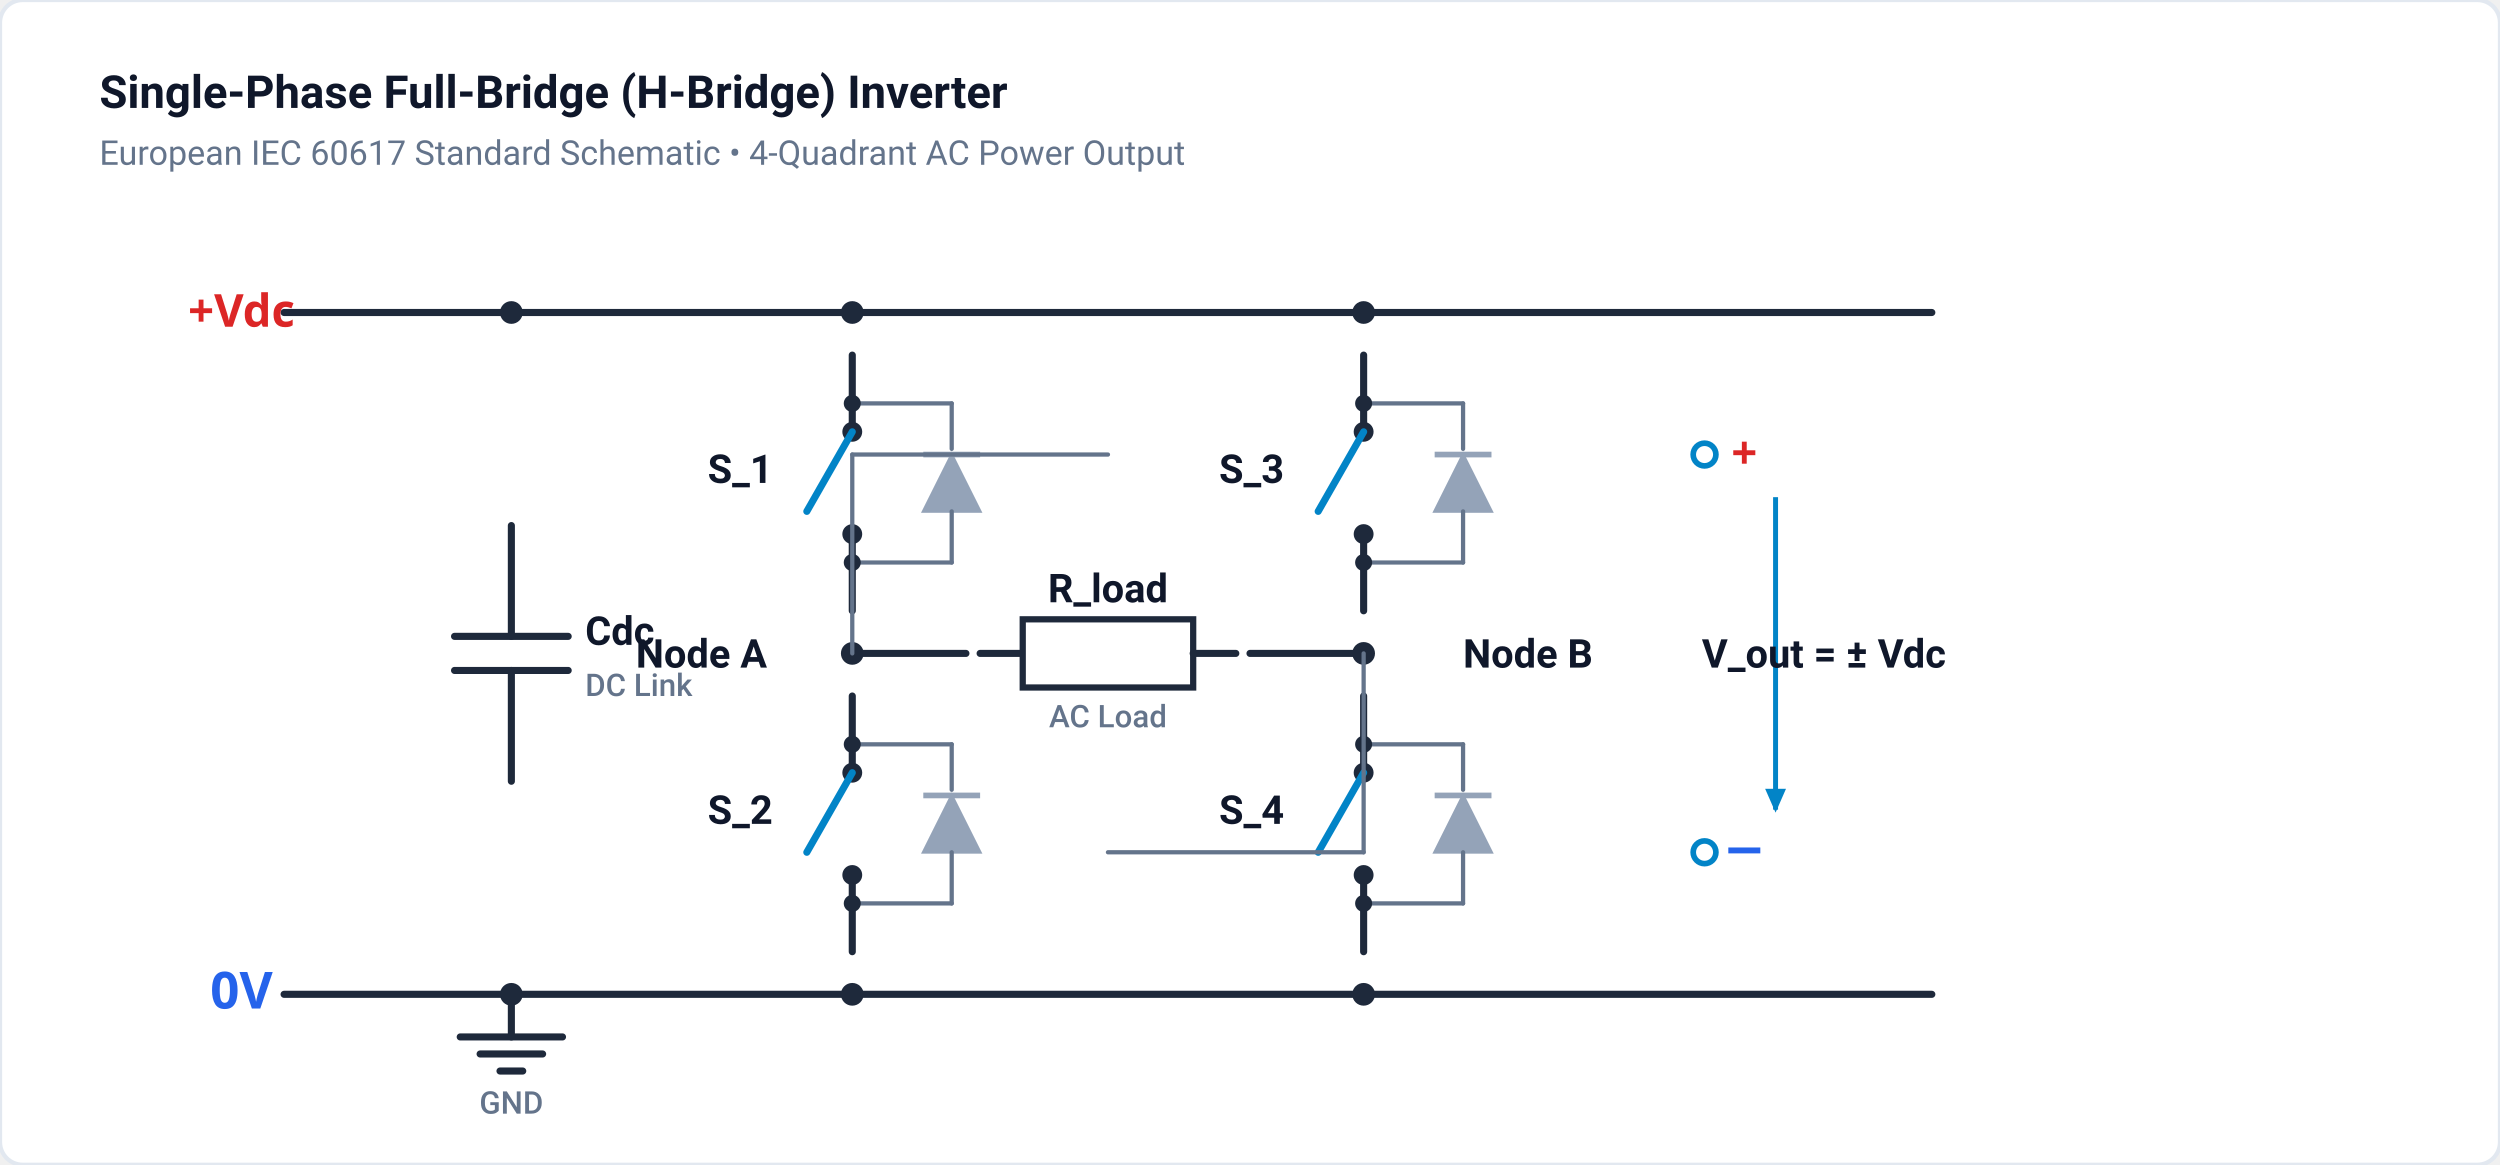
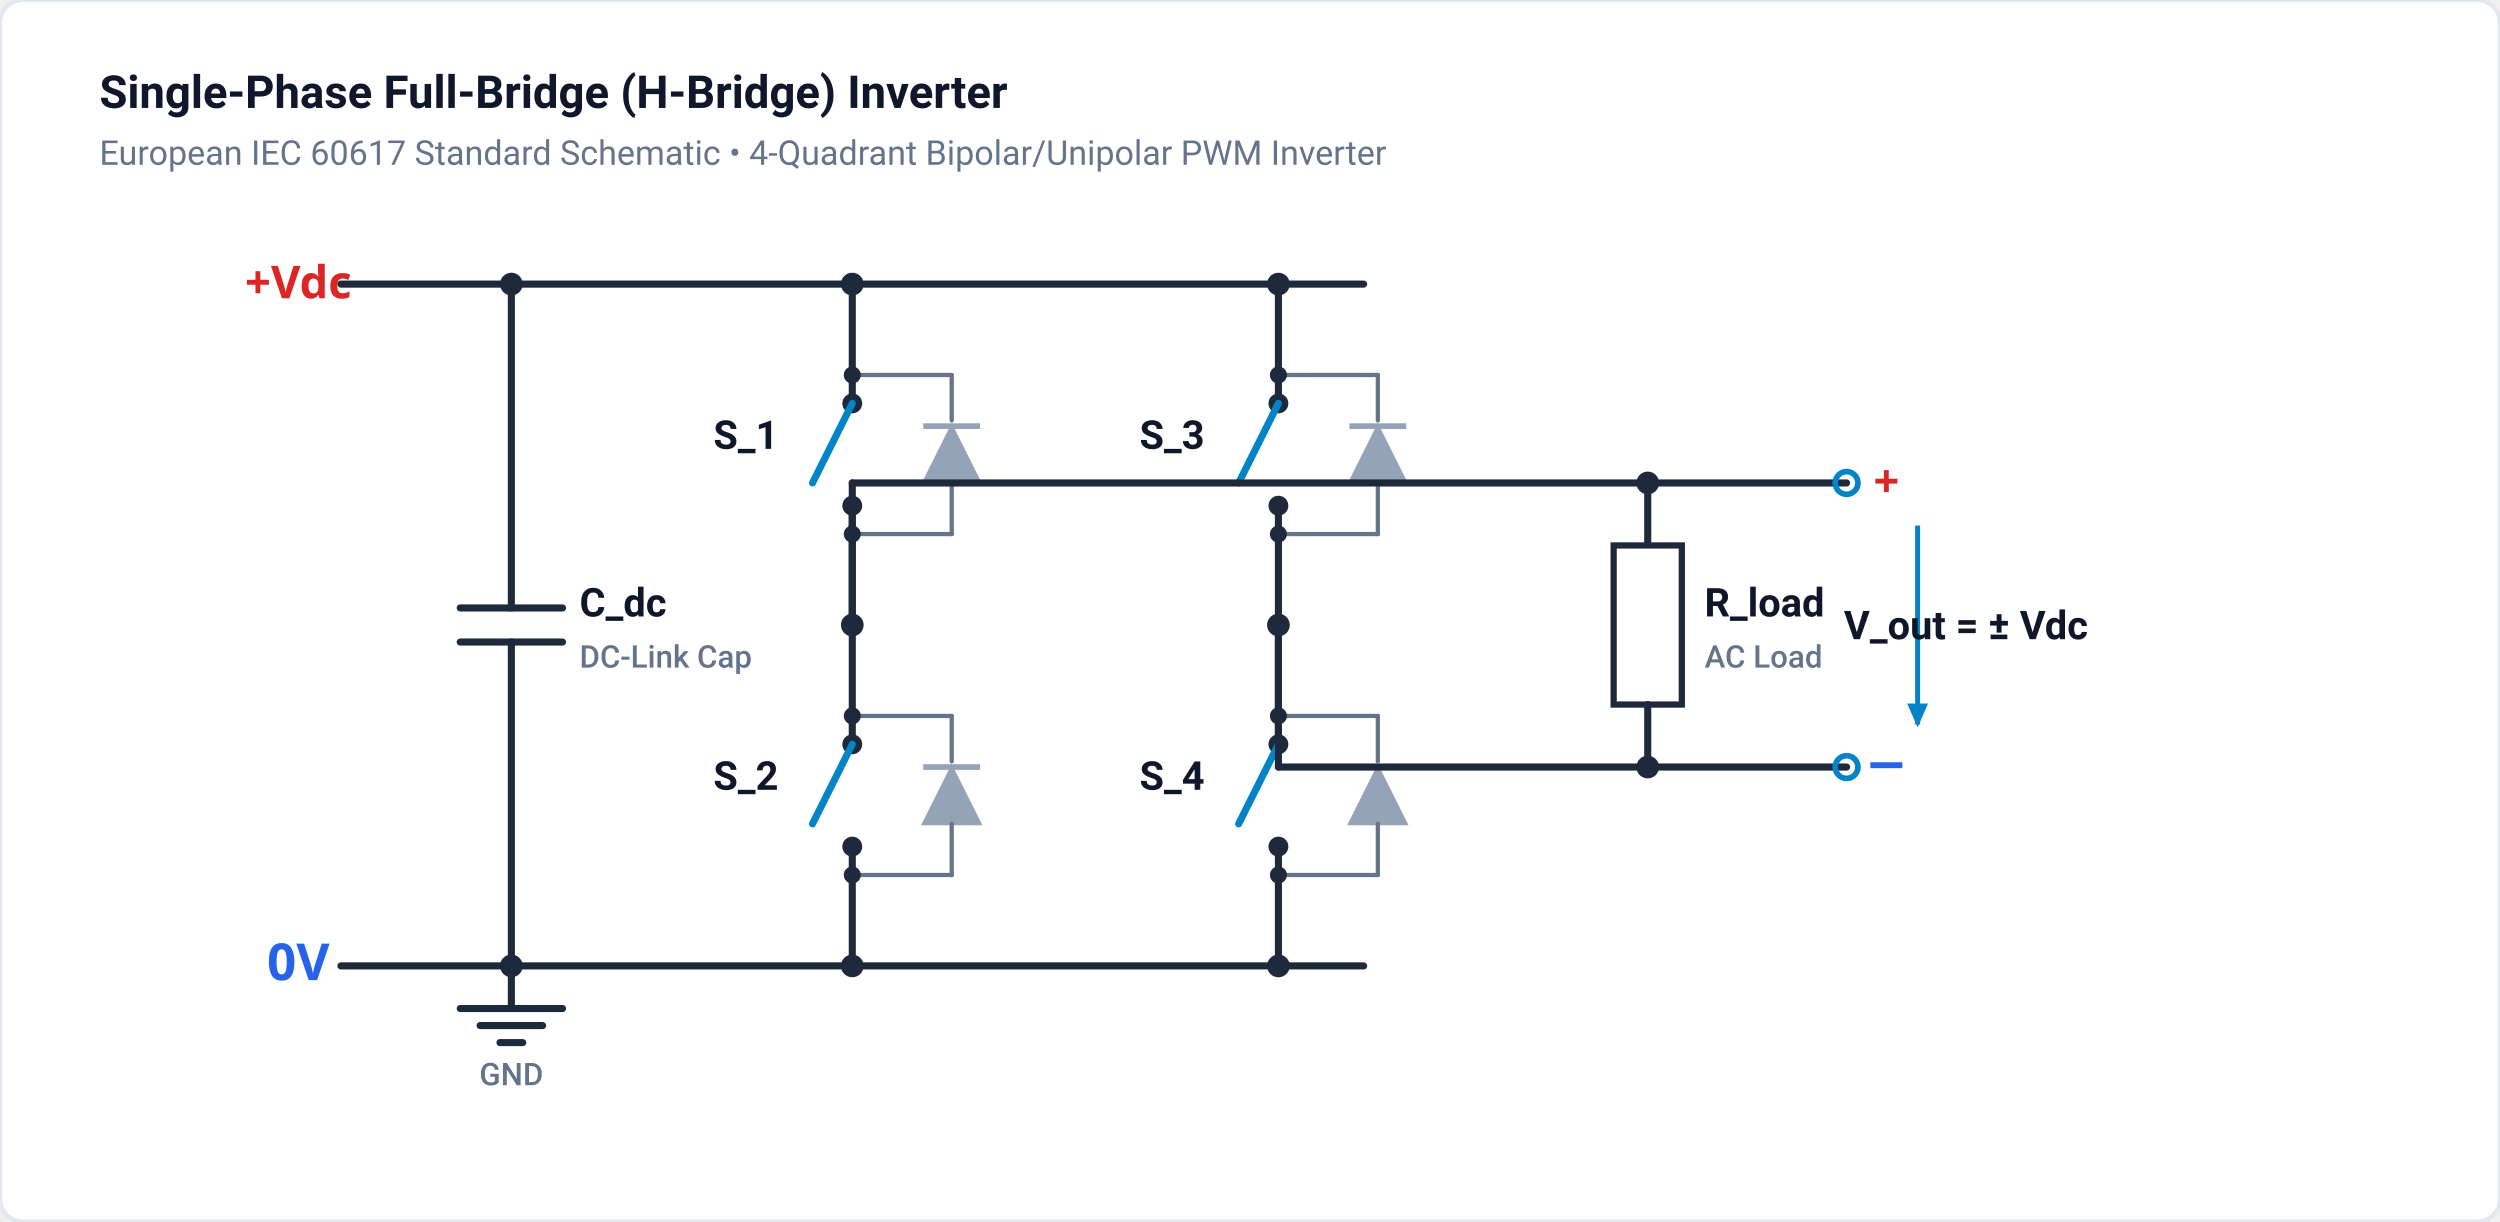
- <svg xmlns="http://www.w3.org/2000/svg" viewBox="0 0 880 410" width="100%" height="100%">
+ <svg xmlns="http://www.w3.org/2000/svg" viewBox="0 0 880 430" width="100%" height="100%">
  <defs>
    <style>
      .wire { stroke: #1e293b; stroke-width: 2.5; stroke-linecap: round; stroke-linejoin: round; fill: none; }
      .wire-thin { stroke: #64748b; stroke-width: 1.5; stroke-linecap: round; stroke-linejoin: round; fill: none; }
      .wire-dashed { stroke: #0284c7; stroke-width: 2; stroke-dasharray: 5,4; fill: none; }
      .wire-gnd { stroke: #1e293b; stroke-width: 2.5; stroke-linecap: round; }
      .junction { fill: #1e293b; }
      .label { font-family: -apple-system, BlinkMacSystemFont, "Segoe UI", Roboto, "Helvetica Neue", Arial, sans-serif; font-size: 14px; fill: #0f172a; font-weight: 600; text-anchor: middle; }
      .label-start { font-family: -apple-system, BlinkMacSystemFont, "Segoe UI", Roboto, "Helvetica Neue", Arial, sans-serif; font-size: 14px; fill: #0f172a; font-weight: 600; text-anchor: start; }
      .label-end { font-family: -apple-system, BlinkMacSystemFont, "Segoe UI", Roboto, "Helvetica Neue", Arial, sans-serif; font-size: 14px; fill: #0f172a; font-weight: 600; text-anchor: end; }
      .sublabel { font-family: -apple-system, BlinkMacSystemFont, "Segoe UI", Roboto, "Helvetica Neue", Arial, sans-serif; font-size: 11px; fill: #64748b; font-weight: 500; text-anchor: middle; }
      .sublabel-start { font-family: -apple-system, BlinkMacSystemFont, "Segoe UI", Roboto, "Helvetica Neue", Arial, sans-serif; font-size: 11px; fill: #64748b; font-weight: 500; text-anchor: start; }
      .title { font-family: -apple-system, BlinkMacSystemFont, "Segoe UI", Roboto, "Helvetica Neue", Arial, sans-serif; font-size: 16px; fill: #0f172a; font-weight: 700; }
      .subtitle { font-family: -apple-system, BlinkMacSystemFont, "Segoe UI", Roboto, "Helvetica Neue", Arial, sans-serif; font-size: 12px; fill: #64748b; font-weight: 400; }
      .comp-body { fill: #ffffff; stroke: #1e293b; stroke-width: 2.2; }
      .comp-diode { fill: #0284c7; stroke: #0284c7; stroke-width: 2; }
      .comp-sw { stroke: #0284c7; stroke-width: 2.5; stroke-linecap: round; fill: none; }
      .arrow { fill: #0284c7; stroke: none; }
      .measure-arrow { stroke: #0284c7; stroke-width: 1.75; fill: none; }
      .tag-pos { fill: #dc2626; font-family: sans-serif; font-size: 16px; font-weight: bold; text-anchor: middle; }
      .tag-neg { fill: #2563eb; font-family: sans-serif; font-size: 18px; font-weight: bold; text-anchor: middle; }
      .card { fill: #ffffff; stroke: #e2e8f0; stroke-width: 1.5; rx: 8px; }
      .block { fill: #f8fafc; stroke: #cbd5e1; stroke-width: 1.5; rx: 6px; }
      .block-accent { fill: #f0f9ff; stroke: #0284c7; stroke-width: 1.5; rx: 6px; }
    </style>
    <marker id="arr-blue" viewBox="0 0 10 10" refX="7" refY="5" markerWidth="6" markerHeight="6" orient="auto-start-reverse">
      <path d="M 0 1.5 L 8 5 L 0 8.5 z" fill="#0284c7" />
    </marker>
    <marker id="arr-green" viewBox="0 0 10 10" refX="7" refY="5" markerWidth="6" markerHeight="6" orient="auto-start-reverse">
      <path d="M 0 1.5 L 8 5 L 0 8.5 z" fill="#16a34a" />
    </marker>
  </defs>
  <rect width="100%" height="100%" class="card" />
  <text x="35" y="38" class="title">Single-Phase Full-Bridge (H-Bridge) Inverter</text>
-   <text x="35" y="58" class="subtitle">European IEC 60617 Standard Schematic • 4-Quadrant AC Power Output</text>
-   <line x1="100" y1="110" x2="680" y2="110" class="wire" stroke="#dc2626" />
-   <text x="85" y="115" class="tag-pos">+Vdc</text>
-   <line x1="100" y1="350" x2="680" y2="350" class="wire" stroke="#1e293b" />
-   <text x="85" y="355" class="tag-neg">0V</text>
-   <line x1="180" y1="185" x2="180" y2="224" class="wire" />
-   <line x1="160" y1="224" x2="200" y2="224" class="wire" stroke-width="3" />
-   <line x1="160" y1="236" x2="200" y2="236" class="wire" stroke-width="3" />
-   <line x1="180" y1="236" x2="180" y2="275" class="wire" />
-   <text x="206" y="227" class="label-start">Cdc</text>
-   <text x="206" y="245" class="sublabel-start">DC Link</text>
-   <circle cx="180" cy="110" r="4" class="junction" />
-   <circle cx="180" cy="350" r="4" class="junction" />
-   <line x1="300" y1="125" x2="300" y2="152" class="wire" />
-   <circle cx="300" cy="152" r="3.5" class="junction" />
-   <line x1="300" y1="152" x2="284" y2="180" class="comp-sw" />
-   <circle cx="300" cy="188" r="3.5" class="junction" />
-   <line x1="300" y1="188" x2="300" y2="215" class="wire" />
-   <text x="272" y="170" class="label-end">S_1</text>
-   <text x="272" y="186" class="sublabel" text-anchor="end" />
-   <line x1="300" y1="142" x2="335" y2="142" class="wire-thin" />
-   <line x1="335" y1="142" x2="335" y2="158" class="wire-thin" />
-   <polygon points="325,180 335,160 345,180" fill="#94a3b8" stroke="#94a3b8" />
-   <line x1="325" y1="160" x2="345" y2="160" stroke="#94a3b8" stroke-width="2" />
-   <line x1="335" y1="180" x2="335" y2="198" class="wire-thin" />
-   <line x1="335" y1="198" x2="300" y2="198" class="wire-thin" />
-   <circle cx="300" cy="142" r="3" class="junction" />
-   <circle cx="300" cy="198" r="3" class="junction" />
-   <line x1="300" y1="245" x2="300" y2="272" class="wire" />
-   <circle cx="300" cy="272" r="3.5" class="junction" />
-   <line x1="300" y1="272" x2="284" y2="300" class="comp-sw" />
-   <circle cx="300" cy="308" r="3.5" class="junction" />
-   <line x1="300" y1="308" x2="300" y2="335" class="wire" />
-   <text x="272" y="290" class="label-end">S_2</text>
-   <text x="272" y="306" class="sublabel" text-anchor="end" />
-   <line x1="300" y1="262" x2="335" y2="262" class="wire-thin" />
-   <line x1="335" y1="262" x2="335" y2="278" class="wire-thin" />
-   <polygon points="325,300 335,280 345,300" fill="#94a3b8" stroke="#94a3b8" />
-   <line x1="325" y1="280" x2="345" y2="280" stroke="#94a3b8" stroke-width="2" />
-   <line x1="335" y1="300" x2="335" y2="318" class="wire-thin" />
-   <line x1="335" y1="318" x2="300" y2="318" class="wire-thin" />
-   <circle cx="300" cy="262" r="3" class="junction" />
-   <circle cx="300" cy="318" r="3" class="junction" />
-   <circle cx="300" cy="110" r="4" class="junction" />
-   <circle cx="300" cy="350" r="4" class="junction" />
-   <circle cx="300" cy="230" r="4" class="junction" />
-   <text x="270" y="235" class="label-end" fill="#0284c7">Node A</text>
-   <line x1="480" y1="125" x2="480" y2="152" class="wire" />
-   <circle cx="480" cy="152" r="3.5" class="junction" />
-   <line x1="480" y1="152" x2="464" y2="180" class="comp-sw" />
-   <circle cx="480" cy="188" r="3.5" class="junction" />
-   <line x1="480" y1="188" x2="480" y2="215" class="wire" />
-   <text x="452" y="170" class="label-end">S_3</text>
-   <text x="452" y="186" class="sublabel" text-anchor="end" />
-   <line x1="480" y1="142" x2="515" y2="142" class="wire-thin" />
-   <line x1="515" y1="142" x2="515" y2="158" class="wire-thin" />
-   <polygon points="505,180 515,160 525,180" fill="#94a3b8" stroke="#94a3b8" />
-   <line x1="505" y1="160" x2="525" y2="160" stroke="#94a3b8" stroke-width="2" />
-   <line x1="515" y1="180" x2="515" y2="198" class="wire-thin" />
-   <line x1="515" y1="198" x2="480" y2="198" class="wire-thin" />
-   <circle cx="480" cy="142" r="3" class="junction" />
-   <circle cx="480" cy="198" r="3" class="junction" />
-   <line x1="480" y1="245" x2="480" y2="272" class="wire" />
-   <circle cx="480" cy="272" r="3.5" class="junction" />
-   <line x1="480" y1="272" x2="464" y2="300" class="comp-sw" />
-   <circle cx="480" cy="308" r="3.5" class="junction" />
-   <line x1="480" y1="308" x2="480" y2="335" class="wire" />
-   <text x="452" y="290" class="label-end">S_4</text>
-   <text x="452" y="306" class="sublabel" text-anchor="end" />
-   <line x1="480" y1="262" x2="515" y2="262" class="wire-thin" />
-   <line x1="515" y1="262" x2="515" y2="278" class="wire-thin" />
-   <polygon points="505,300 515,280 525,300" fill="#94a3b8" stroke="#94a3b8" />
-   <line x1="505" y1="280" x2="525" y2="280" stroke="#94a3b8" stroke-width="2" />
-   <line x1="515" y1="300" x2="515" y2="318" class="wire-thin" />
-   <line x1="515" y1="318" x2="480" y2="318" class="wire-thin" />
-   <circle cx="480" cy="262" r="3" class="junction" />
-   <circle cx="480" cy="318" r="3" class="junction" />
-   <circle cx="480" cy="110" r="4" class="junction" />
-   <circle cx="480" cy="350" r="4" class="junction" />
-   <circle cx="480" cy="230" r="4" class="junction" />
-   <text x="515" y="235" class="label-start" fill="#0284c7">Node B</text>
-   <line x1="300" y1="230" x2="340" y2="230" class="wire" />
-   <line x1="345" y1="230" x2="360" y2="230" class="wire" />
-   <rect x="360" y="218" width="60" height="24" class="comp-body" />
-   <line x1="420" y1="230" x2="435" y2="230" class="wire" />
-   <text x="390" y="212" class="label">R_load</text>
-   <text x="390" y="256" class="sublabel">AC Load</text>
-   <line x1="440" y1="230" x2="480" y2="230" class="wire" />
-   <line x1="390" y1="160" x2="300" y2="160" class="wire-thin" />
-   <line x1="300" y1="160" x2="300" y2="230" class="wire-thin" />
-   <line x1="390" y1="300" x2="480" y2="300" class="wire-thin" />
-   <line x1="480" y1="300" x2="480" y2="230" class="wire-thin" />
-   <circle cx="600" cy="160" r="4" fill="none" stroke="#0284c7" stroke-width="2" />
-   <circle cx="600" cy="300" r="4" fill="none" stroke="#0284c7" stroke-width="2" />
-   <text x="614" y="165" class="tag-pos">+</text>
-   <text x="614" y="305" class="tag-neg">−</text>
-   <line x1="625" y1="175" x2="625" y2="285" class="measure-arrow" marker-end="url(#arr-blue)" />
-   <text x="642" y="235" class="label" fill="#0284c7">V_out = ± Vdc</text>
-   <line x1="180" y1="350" x2="180" y2="365" class="wire" />
-   <line x1="162" y1="365" x2="198" y2="365" class="wire-gnd" />
-   <line x1="169" y1="371" x2="191" y2="371" class="wire-gnd" />
-   <line x1="176" y1="377" x2="184" y2="377" class="wire-gnd" />
-   <text x="180" y="392" class="sublabel">GND</text>
+   <text x="35" y="58" class="subtitle">European IEC 60617 Standard Schematic • 4-Quadrant Bipolar/Unipolar PWM Inverter</text>
+   <line x1="120" y1="100" x2="480" y2="100" class="wire" stroke="#dc2626" />
+   <text x="105" y="105" class="tag-pos">+Vdc</text>
+   <line x1="120" y1="340" x2="480" y2="340" class="wire" stroke="#2563eb" />
+   <text x="105" y="345" class="tag-neg">0V</text>
+   <circle cx="180" cy="100" r="4" class="junction" />
+   <circle cx="180" cy="340" r="4" class="junction" />
+   <line x1="180" y1="100" x2="180" y2="214" class="wire" />
+   <line x1="162" y1="214" x2="198" y2="214" class="wire" stroke-width="3" />
+   <line x1="162" y1="226" x2="198" y2="226" class="wire" stroke-width="3" />
+   <line x1="180" y1="226" x2="180" y2="340" class="wire" />
+   <text x="204" y="217" class="label-start">C_dc</text>
+   <text x="204" y="235" class="sublabel-start">DC-Link Cap</text>
+   <line x1="180" y1="340" x2="180" y2="355" class="wire" />
+   <line x1="162" y1="355" x2="198" y2="355" class="wire-gnd" />
+   <line x1="169" y1="361" x2="191" y2="361" class="wire-gnd" />
+   <line x1="176" y1="367" x2="184" y2="367" class="wire-gnd" />
+   <text x="180" y="382" class="sublabel">GND</text>
+   <circle cx="300" cy="100" r="4" class="junction" />
+   <circle cx="300" cy="220" r="4" class="junction" />
+   <circle cx="300" cy="340" r="4" class="junction" />
+   <line x1="300" y1="100" x2="300" y2="142" class="wire" />
+   <circle cx="300" cy="142" r="3.5" class="junction" />
+   <line x1="300" y1="142" x2="286" y2="170" class="comp-sw" />
+   <circle cx="300" cy="178" r="3.5" class="junction" />
+   <line x1="300" y1="178" x2="300" y2="220" class="wire" />
+   <text x="274" y="158" class="label-end">S_1</text>
+   <text x="274" y="176" class="sublabel" text-anchor="end" />
+   <line x1="300" y1="132" x2="335" y2="132" class="wire-thin" />
+   <line x1="335" y1="132" x2="335" y2="148" class="wire-thin" />
+   <polygon points="325,170 335,150 345,170" fill="#94a3b8" stroke="#94a3b8" />
+   <line x1="325" y1="150" x2="345" y2="150" stroke="#94a3b8" stroke-width="2" />
+   <line x1="335" y1="170" x2="335" y2="188" class="wire-thin" />
+   <line x1="335" y1="188" x2="300" y2="188" class="wire-thin" />
+   <circle cx="300" cy="132" r="3" class="junction" />
+   <circle cx="300" cy="188" r="3" class="junction" />
+   <line x1="300" y1="220" x2="300" y2="262" class="wire" />
+   <circle cx="300" cy="262" r="3.5" class="junction" />
+   <line x1="300" y1="262" x2="286" y2="290" class="comp-sw" />
+   <circle cx="300" cy="298" r="3.5" class="junction" />
+   <line x1="300" y1="298" x2="300" y2="340" class="wire" />
+   <text x="274" y="278" class="label-end">S_2</text>
+   <text x="274" y="296" class="sublabel" text-anchor="end" />
+   <line x1="300" y1="252" x2="335" y2="252" class="wire-thin" />
+   <line x1="335" y1="252" x2="335" y2="268" class="wire-thin" />
+   <polygon points="325,290 335,270 345,290" fill="#94a3b8" stroke="#94a3b8" />
+   <line x1="325" y1="270" x2="345" y2="270" stroke="#94a3b8" stroke-width="2" />
+   <line x1="335" y1="290" x2="335" y2="308" class="wire-thin" />
+   <line x1="335" y1="308" x2="300" y2="308" class="wire-thin" />
+   <circle cx="300" cy="252" r="3" class="junction" />
+   <circle cx="300" cy="308" r="3" class="junction" />
+   <circle cx="450" cy="100" r="4" class="junction" />
+   <circle cx="450" cy="220" r="4" class="junction" />
+   <circle cx="450" cy="340" r="4" class="junction" />
+   <line x1="450" y1="100" x2="450" y2="142" class="wire" />
+   <circle cx="450" cy="142" r="3.5" class="junction" />
+   <line x1="450" y1="142" x2="436" y2="170" class="comp-sw" />
+   <circle cx="450" cy="178" r="3.5" class="junction" />
+   <line x1="450" y1="178" x2="450" y2="220" class="wire" />
+   <text x="424" y="158" class="label-end">S_3</text>
+   <text x="424" y="176" class="sublabel" text-anchor="end" />
+   <line x1="450" y1="132" x2="485" y2="132" class="wire-thin" />
+   <line x1="485" y1="132" x2="485" y2="148" class="wire-thin" />
+   <polygon points="475,170 485,150 495,170" fill="#94a3b8" stroke="#94a3b8" />
+   <line x1="475" y1="150" x2="495" y2="150" stroke="#94a3b8" stroke-width="2" />
+   <line x1="485" y1="170" x2="485" y2="188" class="wire-thin" />
+   <line x1="485" y1="188" x2="450" y2="188" class="wire-thin" />
+   <circle cx="450" cy="132" r="3" class="junction" />
+   <circle cx="450" cy="188" r="3" class="junction" />
+   <line x1="450" y1="220" x2="450" y2="262" class="wire" />
+   <circle cx="450" cy="262" r="3.5" class="junction" />
+   <line x1="450" y1="262" x2="436" y2="290" class="comp-sw" />
+   <circle cx="450" cy="298" r="3.5" class="junction" />
+   <line x1="450" y1="298" x2="450" y2="340" class="wire" />
+   <text x="424" y="278" class="label-end">S_4</text>
+   <text x="424" y="296" class="sublabel" text-anchor="end" />
+   <line x1="450" y1="252" x2="485" y2="252" class="wire-thin" />
+   <line x1="485" y1="252" x2="485" y2="268" class="wire-thin" />
+   <polygon points="475,290 485,270 495,290" fill="#94a3b8" stroke="#94a3b8" />
+   <line x1="475" y1="270" x2="495" y2="270" stroke="#94a3b8" stroke-width="2" />
+   <line x1="485" y1="290" x2="485" y2="308" class="wire-thin" />
+   <line x1="485" y1="308" x2="450" y2="308" class="wire-thin" />
+   <circle cx="450" cy="252" r="3" class="junction" />
+   <circle cx="450" cy="308" r="3" class="junction" />
+   <line x1="300" y1="220" x2="300" y2="170" class="wire" />
+   <line x1="300" y1="170" x2="580" y2="170" class="wire" />
+   <line x1="450" y1="220" x2="450" y2="270" class="wire" />
+   <line x1="450" y1="270" x2="580" y2="270" class="wire" />
+   <circle cx="580" cy="170" r="4" class="junction" />
+   <circle cx="580" cy="270" r="4" class="junction" />
+   <line x1="580" y1="170" x2="580" y2="192" class="wire" />
+   <rect x="568" y="192" width="24" height="56" class="comp-body" />
+   <line x1="580" y1="248" x2="580" y2="270" class="wire" />
+   <text x="600" y="217" class="label-start">R_load</text>
+   <text x="600" y="235" class="sublabel-start">AC Load</text>
+   <line x1="580" y1="170" x2="650" y2="170" class="wire" />
+   <line x1="580" y1="270" x2="650" y2="270" class="wire" />
+   <circle cx="650" cy="170" r="4" fill="none" stroke="#0284c7" stroke-width="2" />
+   <circle cx="650" cy="270" r="4" fill="none" stroke="#0284c7" stroke-width="2" />
+   <text x="664" y="175" class="tag-pos">+</text>
+   <text x="664" y="275" class="tag-neg">−</text>
+   <line x1="675" y1="185" x2="675" y2="255" class="measure-arrow" marker-end="url(#arr-blue)" />
+   <text x="692" y="225" class="label" fill="#0284c7">V_out = ± Vdc</text>
</svg>
